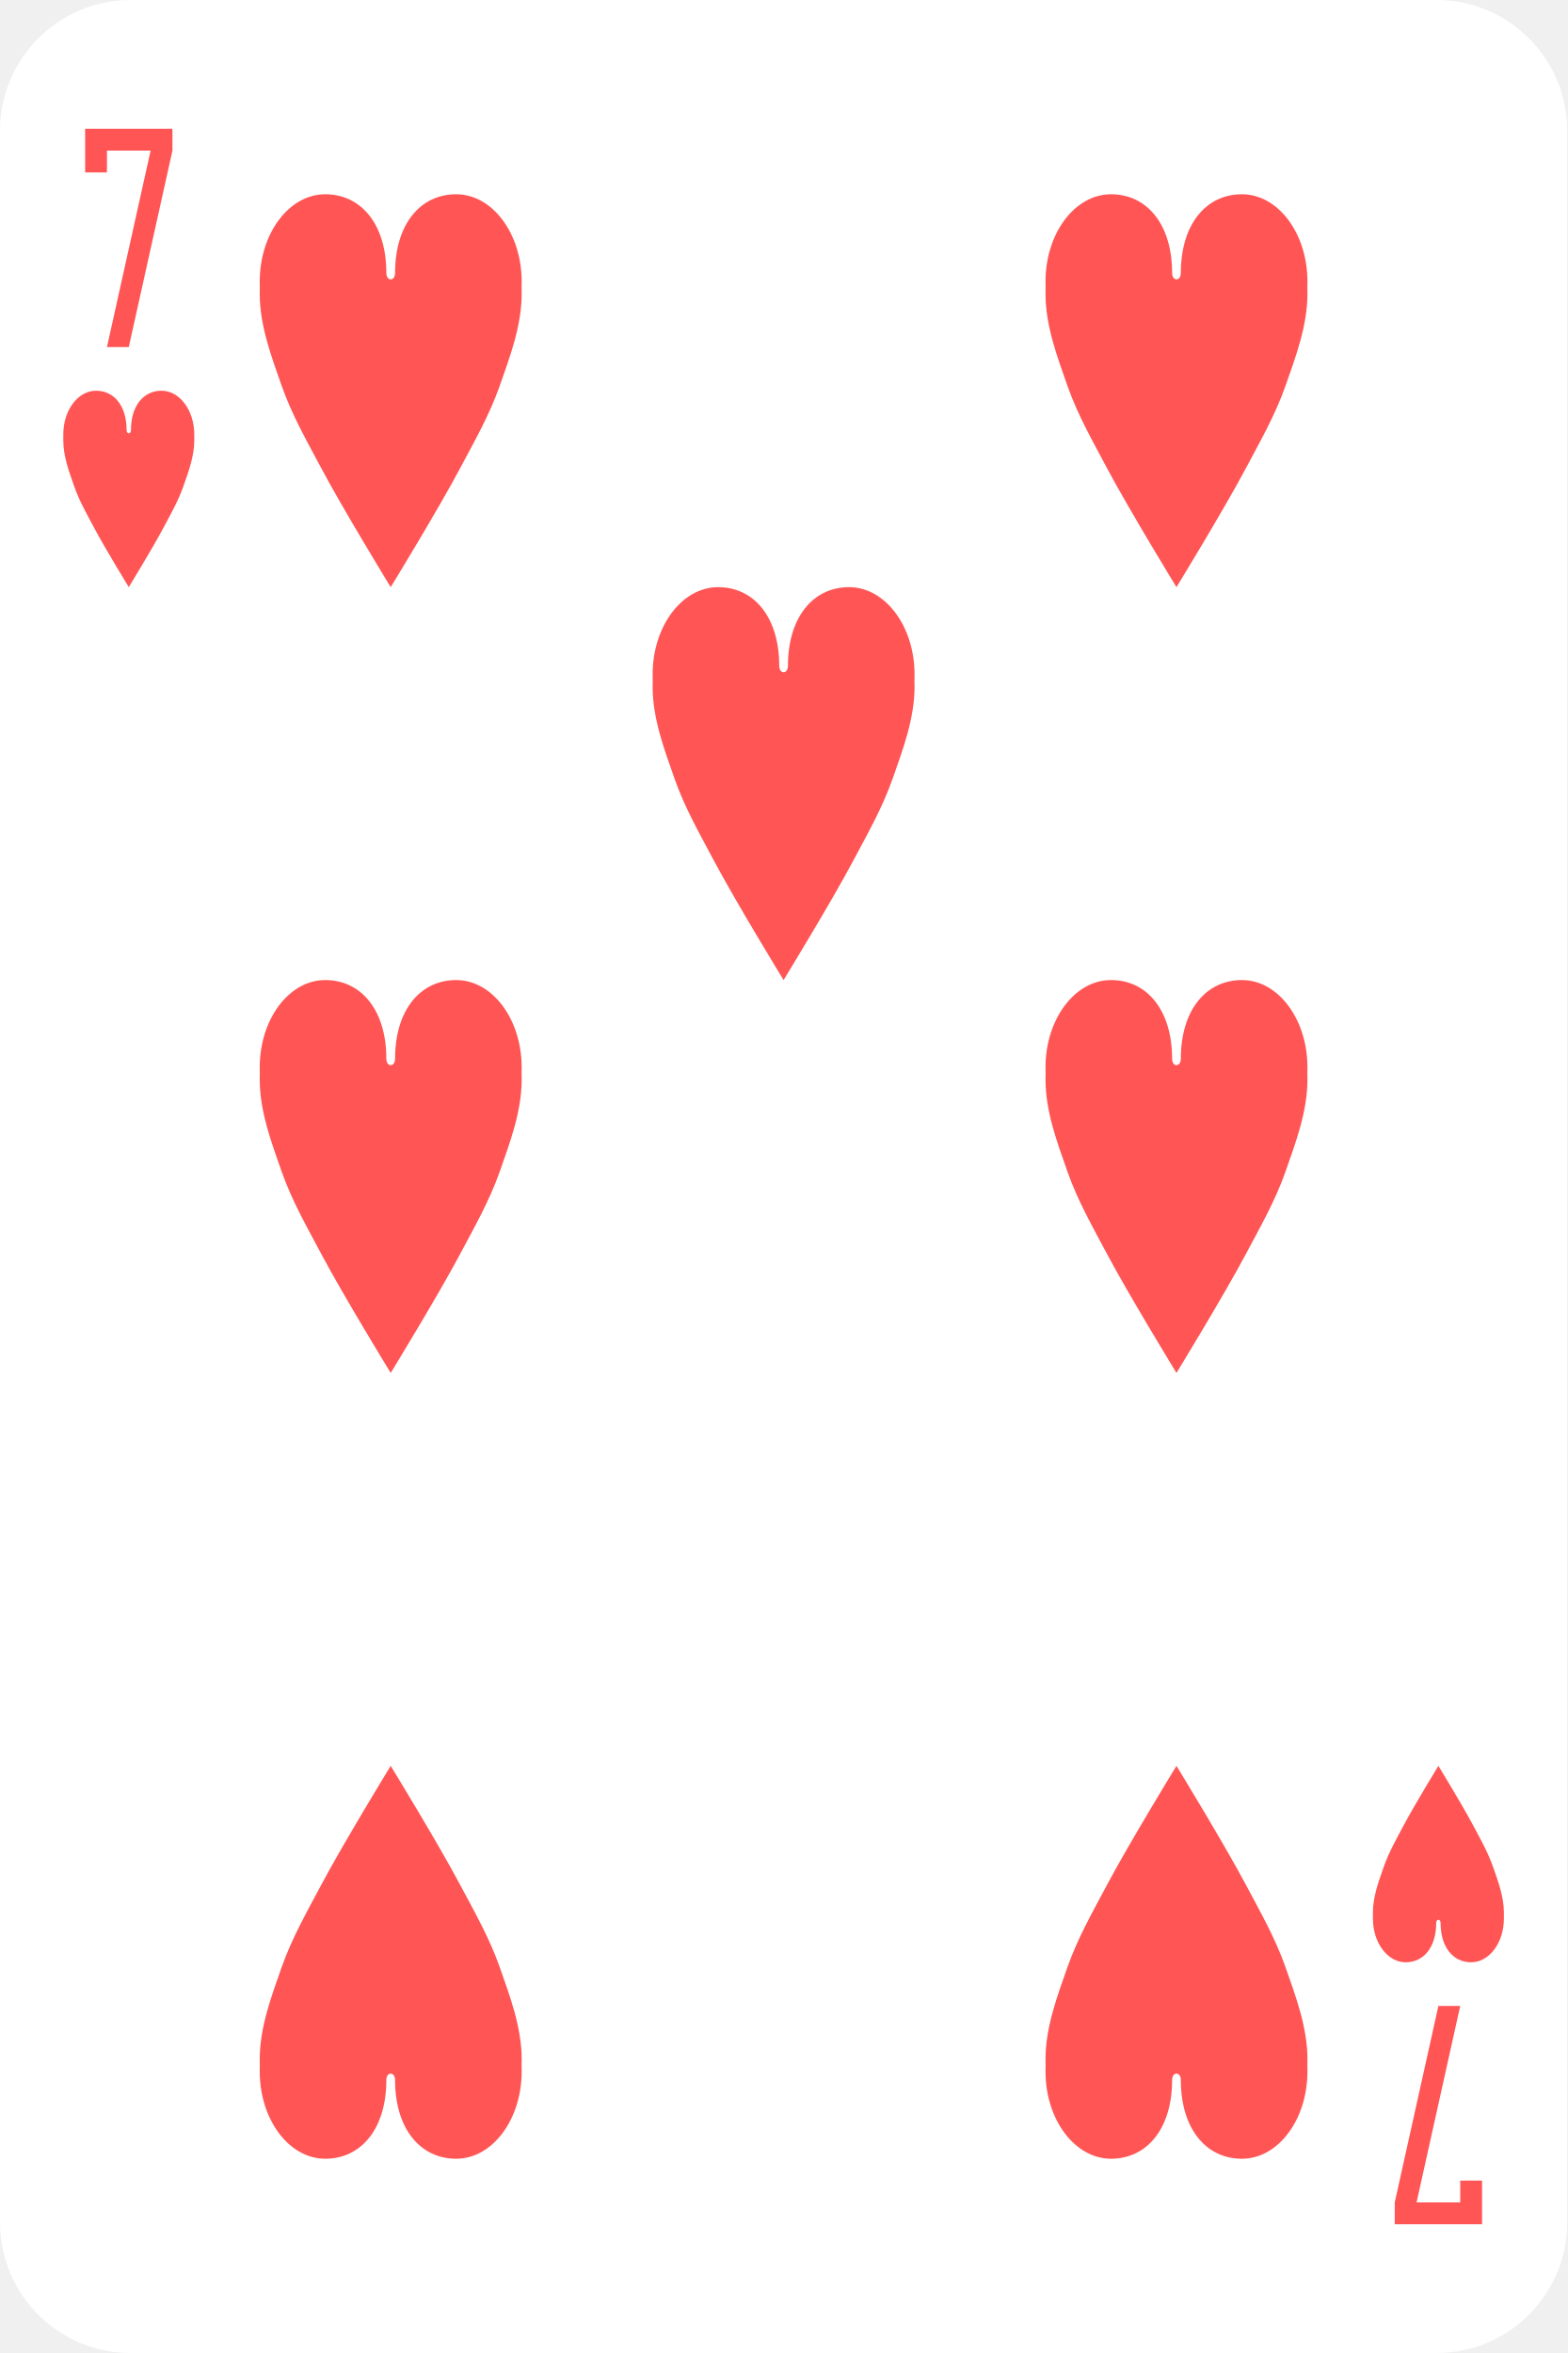
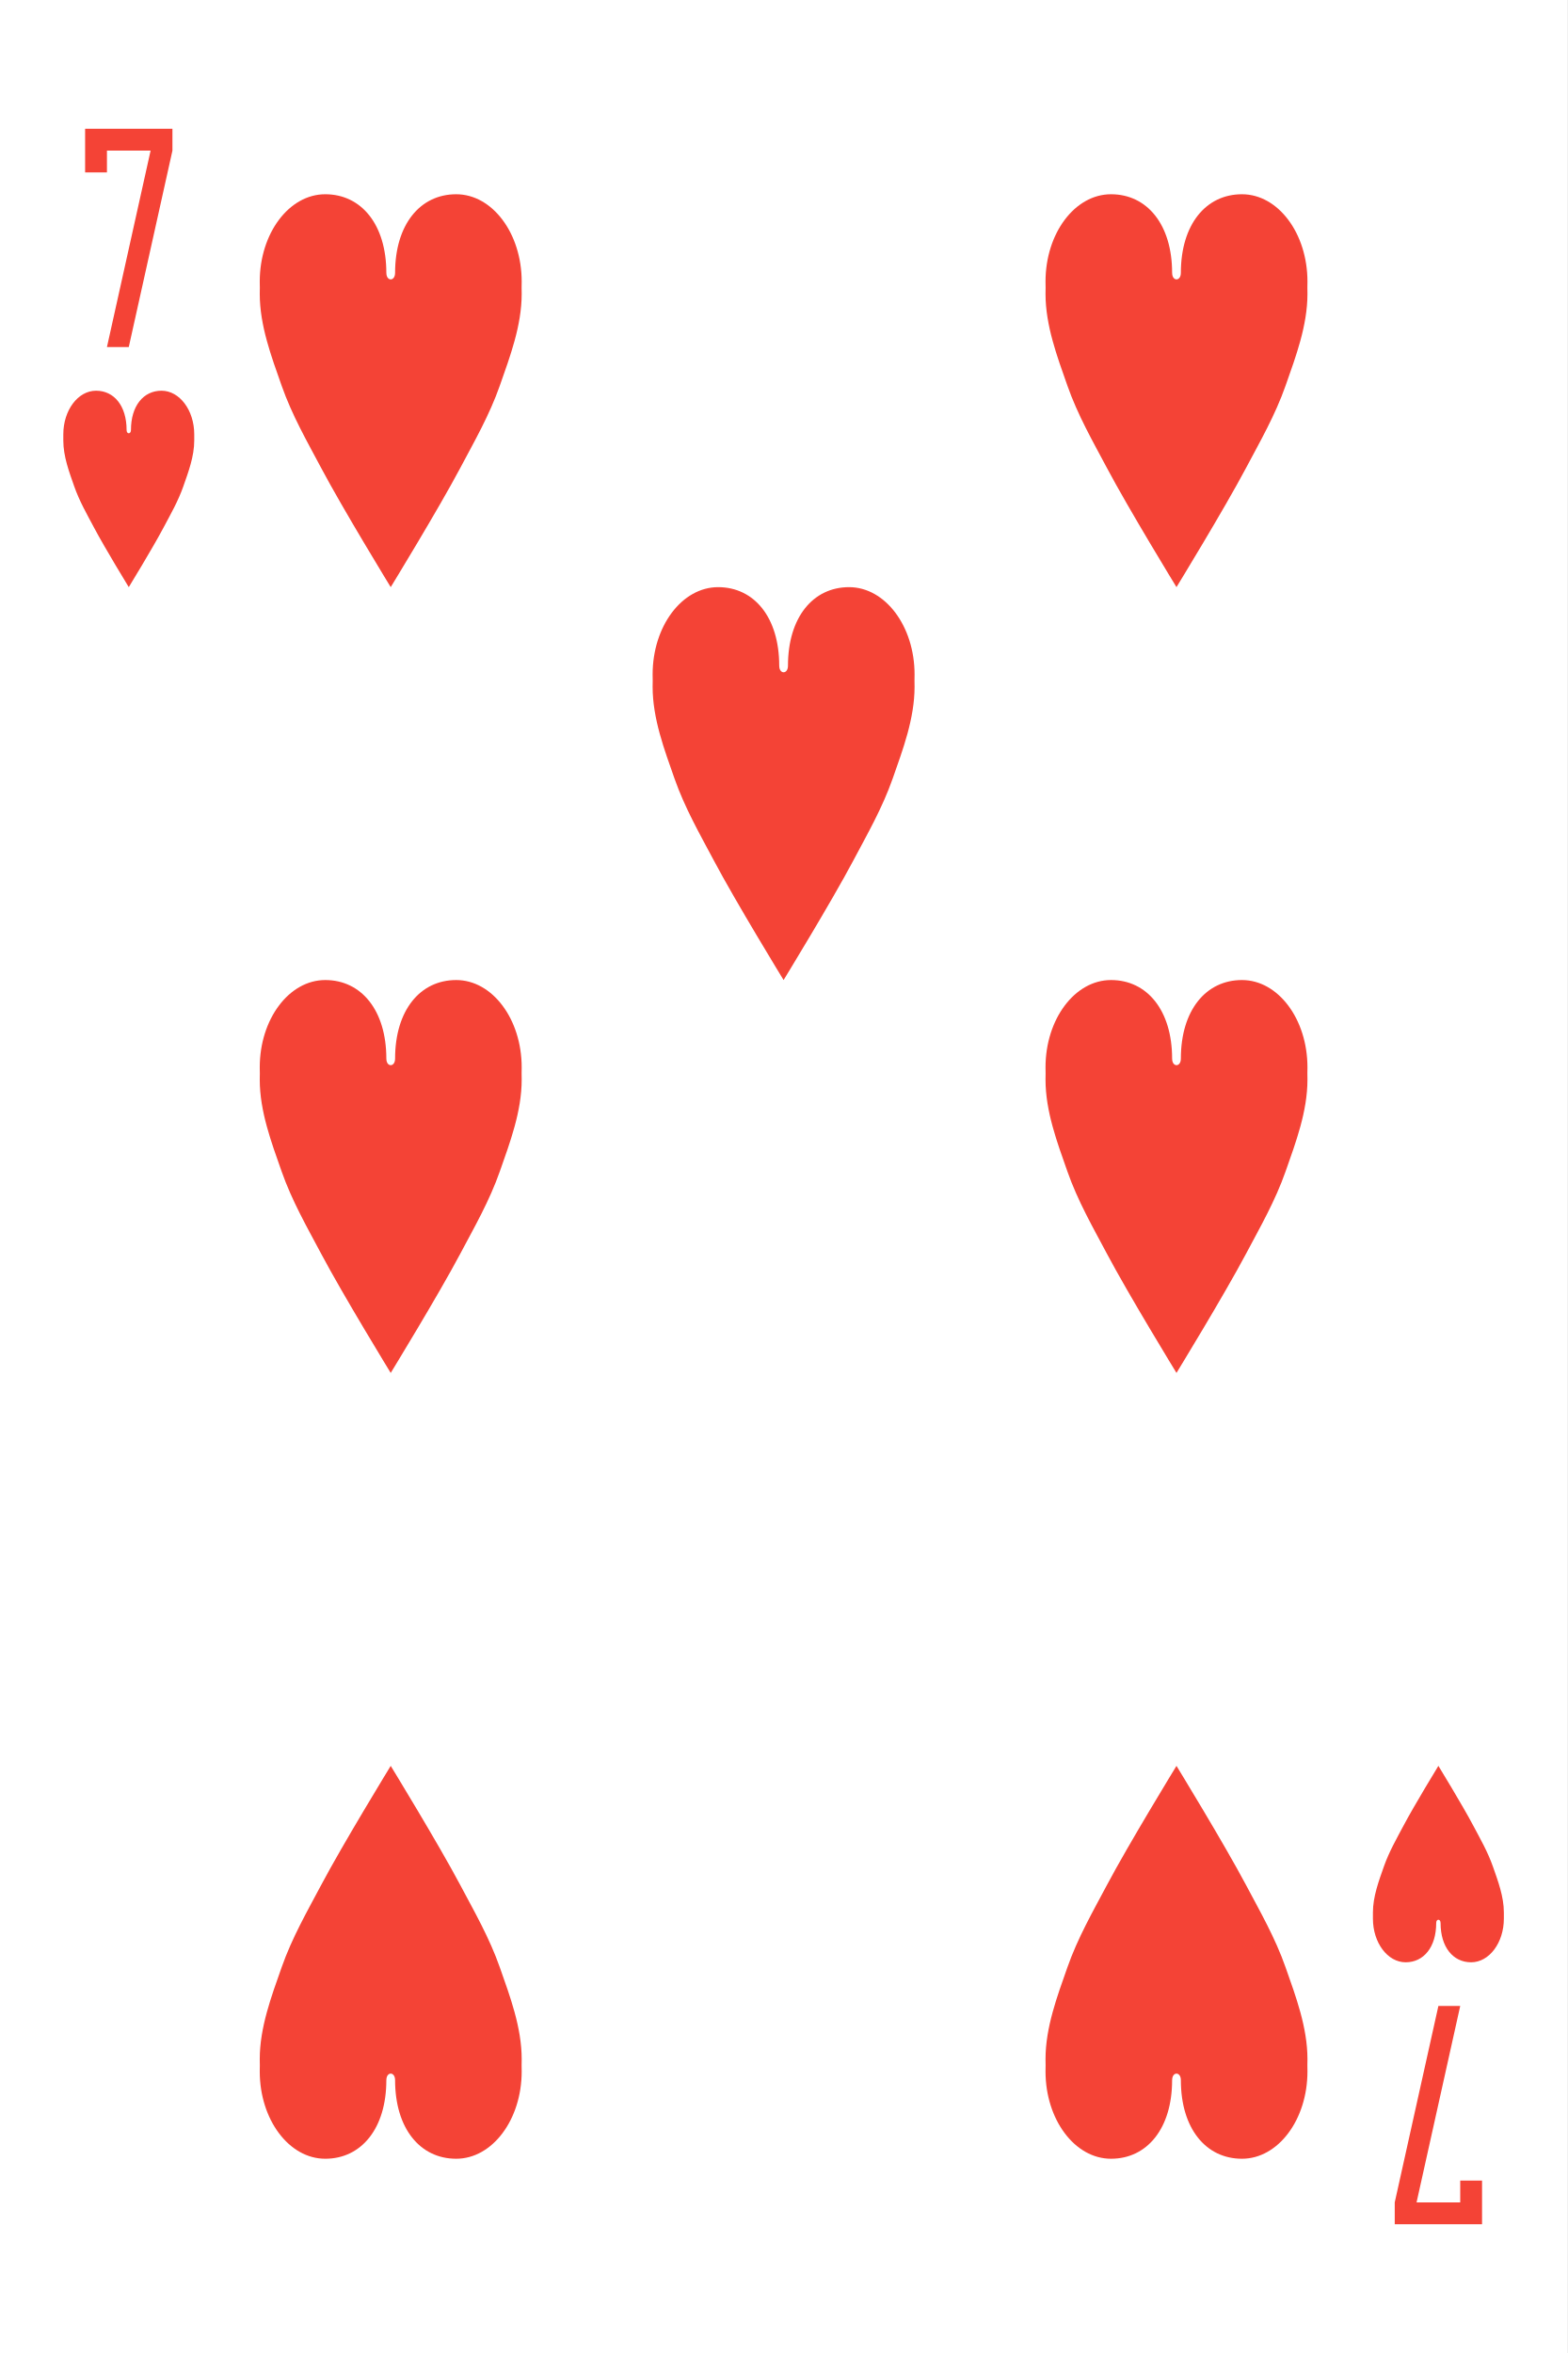
<svg xmlns="http://www.w3.org/2000/svg" width="94.985mm" height="142.61mm" viewBox="0 0 94.985 142.61" version="1.1" id="svg10278">
  <defs id="defs10272" />
-   <g id="layer1" transform="translate(-102.1859,-26.21264)">
-     <g transform="matrix(0.2645833,0,0,0.2645833,102.0536,-109.4821)" id="g3071-5" style="stroke:none">
-       <rect rx="29.944" ry="29.944" y="512.862" x="0.5" height="539" width="359" id="rect6472-12" style="fill:#ffffff;stroke:none;stroke-width:1" />
-       <path style="fill:#ff5555;fill-opacity:1;stroke:none" id="rect3980-2-1-93-01" d="m 20,542.362 v 5 5 h 5 v -5 h 10 l -10,45 h 5 l 10,-45 v -5 z" />
-       <path style="fill:#ff5555;fill-opacity:1;stroke:none" id="rect3980-2-1-93-0-6" d="m 340,1022.362 v -5 -5 h -5 v 5 h -10 l 10,-45 h -5 l -10,45 v 5 z" />
-       <path style="fill:#ff5555;fill-opacity:1;stroke:none" d="m 89,575.362 c 0,-11.046 -5.716,-18 -14,-18 -8.284,0 -15,8.954 -15,20 0.035,0.956 0.018,1.891 0,2.812 0,7.298 2.677,14.377 5,21 2.389,6.811 5.834,12.781 9.062,18.875 5.001,9.439 15.938,27.312 15.938,27.312 0,0 10.936,-17.873 15.938,-27.312 3.229,-6.094 6.673,-12.064 9.062,-18.875 2.323,-6.623 5,-13.702 5,-21 -0.028,-0.974 -0.019,-1.915 0,-2.812 0,-11.046 -6.716,-20 -15,-20 -8.284,0 -14,6.954 -14,18 0,2 -2,2 -2,0 z" id="path3126-406" />
-       <path style="fill:#ff5555;fill-opacity:1;stroke:none" d="m 269,575.362 c 0,-11.046 -5.716,-18 -14,-18 -8.284,0 -15,8.954 -15,20 0.035,0.956 0.018,1.891 0,2.812 0,7.298 2.677,14.377 5,21 2.389,6.811 5.834,12.781 9.062,18.875 5.001,9.439 15.938,27.312 15.938,27.312 0,0 10.936,-17.873 15.938,-27.312 3.229,-6.094 6.673,-12.064 9.062,-18.875 2.323,-6.623 5,-13.702 5,-21 -0.028,-0.974 -0.019,-1.915 0,-2.812 0,-11.046 -6.716,-20 -15,-20 -8.284,0 -14,6.954 -14,18 0,2 -2,2 -2,0 z" id="path3126-17-1" />
-       <path style="fill:#ff5555;fill-opacity:1;stroke:none" d="m 179,665.362 c 0,-11.046 -5.716,-18 -14,-18 -8.284,0 -15,8.954 -15,20 0.035,0.956 0.018,1.891 0,2.812 0,7.298 2.677,14.377 5,21 2.389,6.811 5.834,12.781 9.062,18.875 5.001,9.439 15.938,27.312 15.938,27.312 0,0 10.936,-17.873 15.938,-27.312 3.229,-6.094 6.673,-12.064 9.062,-18.875 2.323,-6.623 5,-13.702 5,-21 -0.028,-0.974 -0.019,-1.915 0,-2.812 0,-11.046 -6.716,-20 -15,-20 -8.284,0 -14,6.954 -14,18 0,2 -2,2 -2,0 z" id="path3126-4-8" />
-       <path style="fill:#ff5555;fill-opacity:1;stroke:none" d="m 89,755.362 c 0,-11.046 -5.716,-18 -14,-18 -8.284,0 -15,8.954 -15,20 0.035,0.956 0.018,1.891 0,2.812 0,7.298 2.677,14.377 5,21 2.389,6.811 5.834,12.781 9.062,18.875 5.001,9.439 15.938,27.312 15.938,27.312 0,0 10.936,-17.873 15.938,-27.312 3.229,-6.094 6.673,-12.064 9.062,-18.875 2.323,-6.623 5,-13.702 5,-21 -0.028,-0.974 -0.019,-1.915 0,-2.812 0,-11.046 -6.716,-20 -15,-20 -8.284,0 -14,6.954 -14,18 0,2 -2,2 -2,0 z" id="path3126-0" />
-       <path style="fill:#ff5555;fill-opacity:1;stroke:none" d="m 269,755.362 c 0,-11.046 -5.716,-18 -14,-18 -8.284,0 -15,8.954 -15,20 0.035,0.956 0.018,1.891 0,2.812 0,7.298 2.677,14.377 5,21 2.389,6.811 5.834,12.781 9.062,18.875 5.001,9.439 15.938,27.312 15.938,27.312 0,0 10.936,-17.873 15.938,-27.312 3.229,-6.094 6.673,-12.064 9.062,-18.875 2.323,-6.623 5,-13.702 5,-21 -0.028,-0.974 -0.019,-1.915 0,-2.812 0,-11.046 -6.716,-20 -15,-20 -8.284,0 -14,6.954 -14,18 0,2 -2,2 -2,0 z" id="path3126-9" />
-       <path style="fill:#ff5555;fill-opacity:1;stroke:none" d="m 89,989.362 c 0,11.046 -5.716,18 -14,18 -8.284,0 -15,-8.954 -15,-20 0.035,-0.956 0.018,-1.891 0,-2.812 0,-7.298 2.677,-14.377 5,-21 2.389,-6.811 5.834,-12.781 9.062,-18.875 C 79.064,935.235 90,917.362 90,917.362 c 0,0 10.936,17.873 15.938,27.313 3.229,6.094 6.673,12.064 9.062,18.875 2.323,6.623 5,13.702 5,21 -0.028,0.974 -0.019,1.915 0,2.812 0,11.046 -6.716,20 -15,20 -8.284,0 -14,-6.954 -14,-18 0,-2 -2,-2 -2,0 z" id="path3126-48-9" />
-       <path style="fill:#ff5555;fill-opacity:1;stroke:none" d="m 269,989.362 c 0,11.046 -5.716,18 -14,18 -8.284,0 -15,-8.954 -15,-20 0.035,-0.956 0.018,-1.891 0,-2.812 0,-7.298 2.677,-14.377 5,-21 2.389,-6.811 5.834,-12.781 9.062,-18.875 C 259.064,935.235 270,917.362 270,917.362 c 0,0 10.936,17.873 15.938,27.313 3.229,6.094 6.673,12.064 9.062,18.875 2.323,6.623 5,13.702 5,21 -0.028,0.974 -0.019,1.915 0,2.812 0,11.046 -6.716,20 -15,20 -8.284,0 -14,-6.954 -14,-18 0,-2 -2,-2 -2,0 z" id="path3126-8-8" />
-       <path style="fill:#ff5555;fill-opacity:1;stroke:none" d="m 29.5,611.362 c 0,-5.523 -2.858,-9 -7,-9 -4.142,0 -7.5,4.477 -7.5,10 0.017,0.478 0.009,0.946 0,1.406 0,3.649 1.338,7.188 2.5,10.5 1.195,3.405 2.917,6.39 4.531,9.438 2.501,4.72 7.969,13.656 7.969,13.656 0,0 5.468,-8.937 7.969,-13.656 1.614,-3.047 3.337,-6.032 4.531,-9.438 1.162,-3.312 2.5,-6.851 2.5,-10.5 -0.014,-0.487 -0.009,-0.957 0,-1.406 0,-5.523 -3.358,-10 -7.5,-10 -4.142,0 -7,3.477 -7,9 0,1 -1,1 -1,0 z" id="path3126-1-41" />
-       <path style="fill:#ff5555;fill-opacity:1;stroke:none" d="m 329.5,953.362 c 0,5.523 -2.858,9 -7,9 -4.142,0 -7.5,-4.477 -7.5,-10 0.017,-0.478 0.009,-0.946 0,-1.406 0,-3.649 1.338,-7.188 2.5,-10.5 1.195,-3.405 2.917,-6.39 4.531,-9.438 2.501,-4.72 7.969,-13.656 7.969,-13.656 0,0 5.468,8.937 7.969,13.656 1.614,3.047 3.337,6.032 4.531,9.438 1.162,3.312 2.5,6.851 2.5,10.5 -0.014,0.487 -0.009,0.957 0,1.406 0,5.523 -3.358,10 -7.5,10 -4.142,0 -7,-3.477 -7,-9 0,-1 -1,-1 -1,0 z" id="path3126-1-2-4" />
-     </g>
-   </g>
+   <rect style="fill:#ffffff;stroke-width:1.373;stop-color:#000000" id="rect26713" width="94.985" height="142.61" x="0" y="0" />
+   <path style="fill:#f44336;fill-opacity:1;stroke:none;stroke-width:0.265" id="rect3980-2-1-93-01" d="M 5.159,7.805 V 9.128 10.451 H 6.482 V 9.128 H 9.128 L 6.482,21.034 H 7.805 L 10.451,9.128 V 7.805 Z" />
+   <path style="fill:#f44336;fill-opacity:1;stroke:none;stroke-width:0.265" id="rect3980-2-1-93-0-6" d="m 89.826,134.805 v -1.323 -1.323 h -1.323 v 1.323 h -2.646 l 2.646,-11.906 h -1.323 l -2.646,11.906 v 1.323 z" />
+   <path style="fill:#f44336;fill-opacity:1;stroke:none;stroke-width:0.265" d="m 23.416,16.536 c 0,-2.923 -1.512,-4.763 -3.704,-4.763 -2.192,0 -3.969,2.369 -3.969,5.292 0.009,0.253 0.005,0.5 0,0.744 0,1.931 0.708,3.804 1.323,5.556 0.632,1.802 1.543,3.382 2.398,4.994 1.323,2.498 4.217,7.226 4.217,7.226 0,0 2.894,-4.729 4.217,-7.226 0.854,-1.612 1.766,-3.192 2.398,-4.994 0.615,-1.752 1.323,-3.625 1.323,-5.556 -0.007,-0.258 -0.005,-0.507 0,-0.744 0,-2.923 -1.777,-5.292 -3.969,-5.292 -2.192,0 -3.704,1.84 -3.704,4.763 0,0.529 -0.529,0.529 -0.529,0 z" id="path3126-406" />
+   <path style="fill:#f44336;fill-opacity:1;stroke:none;stroke-width:0.265" d="m 71.041,16.536 c 0,-2.923 -1.512,-4.763 -3.704,-4.763 -2.192,0 -3.969,2.369 -3.969,5.292 0.009,0.253 0.005,0.5 0,0.744 0,1.931 0.708,3.804 1.323,5.556 0.632,1.802 1.543,3.382 2.398,4.994 1.323,2.498 4.217,7.226 4.217,7.226 0,0 2.894,-4.729 4.217,-7.226 0.854,-1.612 1.766,-3.192 2.398,-4.994 0.615,-1.752 1.323,-3.625 1.323,-5.556 -0.007,-0.258 -0.005,-0.507 0,-0.744 0,-2.923 -1.777,-5.292 -3.969,-5.292 -2.192,0 -3.704,1.84 -3.704,4.763 0,0.529 -0.529,0.529 -0.529,0 z" id="path3126-17-1" />
+   <path style="fill:#f44336;fill-opacity:1;stroke:none;stroke-width:0.265" d="m 47.228,40.349 c 0,-2.923 -1.512,-4.763 -3.704,-4.763 -2.192,0 -3.969,2.369 -3.969,5.292 0.009,0.253 0.005,0.5 0,0.744 0,1.931 0.708,3.804 1.323,5.556 0.632,1.802 1.543,3.382 2.398,4.994 1.323,2.498 4.217,7.226 4.217,7.226 0,0 2.894,-4.729 4.217,-7.226 0.854,-1.612 1.766,-3.192 2.398,-4.994 0.615,-1.752 1.323,-3.625 1.323,-5.556 -0.007,-0.258 -0.005,-0.507 0,-0.744 0,-2.923 -1.777,-5.292 -3.969,-5.292 -2.192,0 -3.704,1.84 -3.704,4.763 0,0.529 -0.529,0.529 -0.529,0 z" id="path3126-4-8" />
+   <path style="fill:#f44336;fill-opacity:1;stroke:none;stroke-width:0.265" d="m 23.416,64.161 c 0,-2.923 -1.512,-4.763 -3.704,-4.763 -2.192,0 -3.969,2.369 -3.969,5.292 0.009,0.253 0.005,0.5 0,0.744 0,1.931 0.708,3.804 1.323,5.556 0.632,1.802 1.543,3.382 2.398,4.994 1.323,2.498 4.217,7.226 4.217,7.226 0,0 2.894,-4.729 4.217,-7.226 0.854,-1.612 1.766,-3.192 2.398,-4.994 0.615,-1.752 1.323,-3.625 1.323,-5.556 -0.007,-0.258 -0.005,-0.507 0,-0.744 0,-2.923 -1.777,-5.292 -3.969,-5.292 -2.192,0 -3.704,1.84 -3.704,4.763 0,0.529 -0.529,0.529 -0.529,0 z" id="path3126-0" />
+   <path style="fill:#f44336;fill-opacity:1;stroke:none;stroke-width:0.265" d="m 71.041,64.161 c 0,-2.923 -1.512,-4.763 -3.704,-4.763 -2.192,0 -3.969,2.369 -3.969,5.292 0.009,0.253 0.005,0.5 0,0.744 0,1.931 0.708,3.804 1.323,5.556 0.632,1.802 1.543,3.382 2.398,4.994 1.323,2.498 4.217,7.226 4.217,7.226 0,0 2.894,-4.729 4.217,-7.226 0.854,-1.612 1.766,-3.192 2.398,-4.994 0.615,-1.752 1.323,-3.625 1.323,-5.556 -0.007,-0.258 -0.005,-0.507 0,-0.744 0,-2.923 -1.777,-5.292 -3.969,-5.292 -2.192,0 -3.704,1.84 -3.704,4.763 0,0.529 -0.529,0.529 -0.529,0 z" id="path3126-9" />
+   <path style="fill:#f44336;fill-opacity:1;stroke:none;stroke-width:0.265" d="m 23.416,126.074 c 0,2.922 -1.512,4.763 -3.704,4.763 -2.192,0 -3.969,-2.369 -3.969,-5.292 0.009,-0.253 0.005,-0.5 0,-0.744 0,-1.931 0.708,-3.804 1.323,-5.556 0.632,-1.802 1.543,-3.382 2.398,-4.994 1.323,-2.498 4.217,-7.226 4.217,-7.226 0,0 2.894,4.729 4.217,7.226 0.854,1.612 1.766,3.192 2.398,4.994 0.615,1.752 1.323,3.625 1.323,5.556 -0.007,0.258 -0.005,0.507 0,0.744 0,2.922 -1.777,5.292 -3.969,5.292 -2.192,0 -3.704,-1.84 -3.704,-4.763 0,-0.529 -0.529,-0.529 -0.529,0 z" id="path3126-48-9" />
+   <path style="fill:#f44336;fill-opacity:1;stroke:none;stroke-width:0.265" d="m 71.041,126.074 c 0,2.922 -1.512,4.763 -3.704,4.763 -2.192,0 -3.969,-2.369 -3.969,-5.292 0.009,-0.253 0.005,-0.5 0,-0.744 0,-1.931 0.708,-3.804 1.323,-5.556 0.632,-1.802 1.543,-3.382 2.398,-4.994 1.323,-2.498 4.217,-7.226 4.217,-7.226 0,0 2.894,4.729 4.217,7.226 0.854,1.612 1.766,3.192 2.398,4.994 0.615,1.752 1.323,3.625 1.323,5.556 -0.007,0.258 -0.005,0.507 0,0.744 0,2.922 -1.777,5.292 -3.969,5.292 -2.192,0 -3.704,-1.84 -3.704,-4.763 0,-0.529 -0.529,-0.529 -0.529,0 z" id="path3126-8-8" />
+   <path style="fill:#f44336;fill-opacity:1;stroke:none;stroke-width:0.265" d="m 7.673,26.061 c 0,-1.461 -0.756,-2.381 -1.852,-2.381 -1.096,0 -1.984,1.185 -1.984,2.646 0.005,0.126 0.002,0.25 0,0.372 0,0.966 0.354,1.902 0.661,2.778 0.316,0.901 0.772,1.691 1.199,2.497 0.662,1.249 2.108,3.613 2.108,3.613 0,0 1.447,-2.364 2.108,-3.613 0.427,-0.806 0.883,-1.596 1.199,-2.497 0.307,-0.876 0.661,-1.813 0.661,-2.778 -0.004,-0.129 -0.003,-0.253 0,-0.372 0,-1.461 -0.888,-2.646 -1.984,-2.646 -1.096,0 -1.852,0.92 -1.852,2.381 0,0.265 -0.265,0.265 -0.265,0 z" id="path3126-1-41" />
+   <path style="fill:#f44336;fill-opacity:1;stroke:none;stroke-width:0.265" d="m 87.048,116.549 c 0,1.461 -0.756,2.381 -1.852,2.381 -1.096,0 -1.984,-1.185 -1.984,-2.646 0.005,-0.126 0.002,-0.25 0,-0.372 0,-0.966 0.354,-1.902 0.661,-2.778 0.316,-0.901 0.772,-1.691 1.199,-2.497 0.662,-1.249 2.108,-3.613 2.108,-3.613 0,0 1.447,2.364 2.108,3.613 0.427,0.806 0.883,1.596 1.199,2.497 0.307,0.876 0.661,1.813 0.661,2.778 -0.004,0.129 -0.002,0.253 0,0.372 0,1.461 -0.888,2.646 -1.984,2.646 -1.096,0 -1.852,-0.92 -1.852,-2.381 0,-0.265 -0.265,-0.265 -0.265,0 z" id="path3126-1-2-4" />
</svg>
